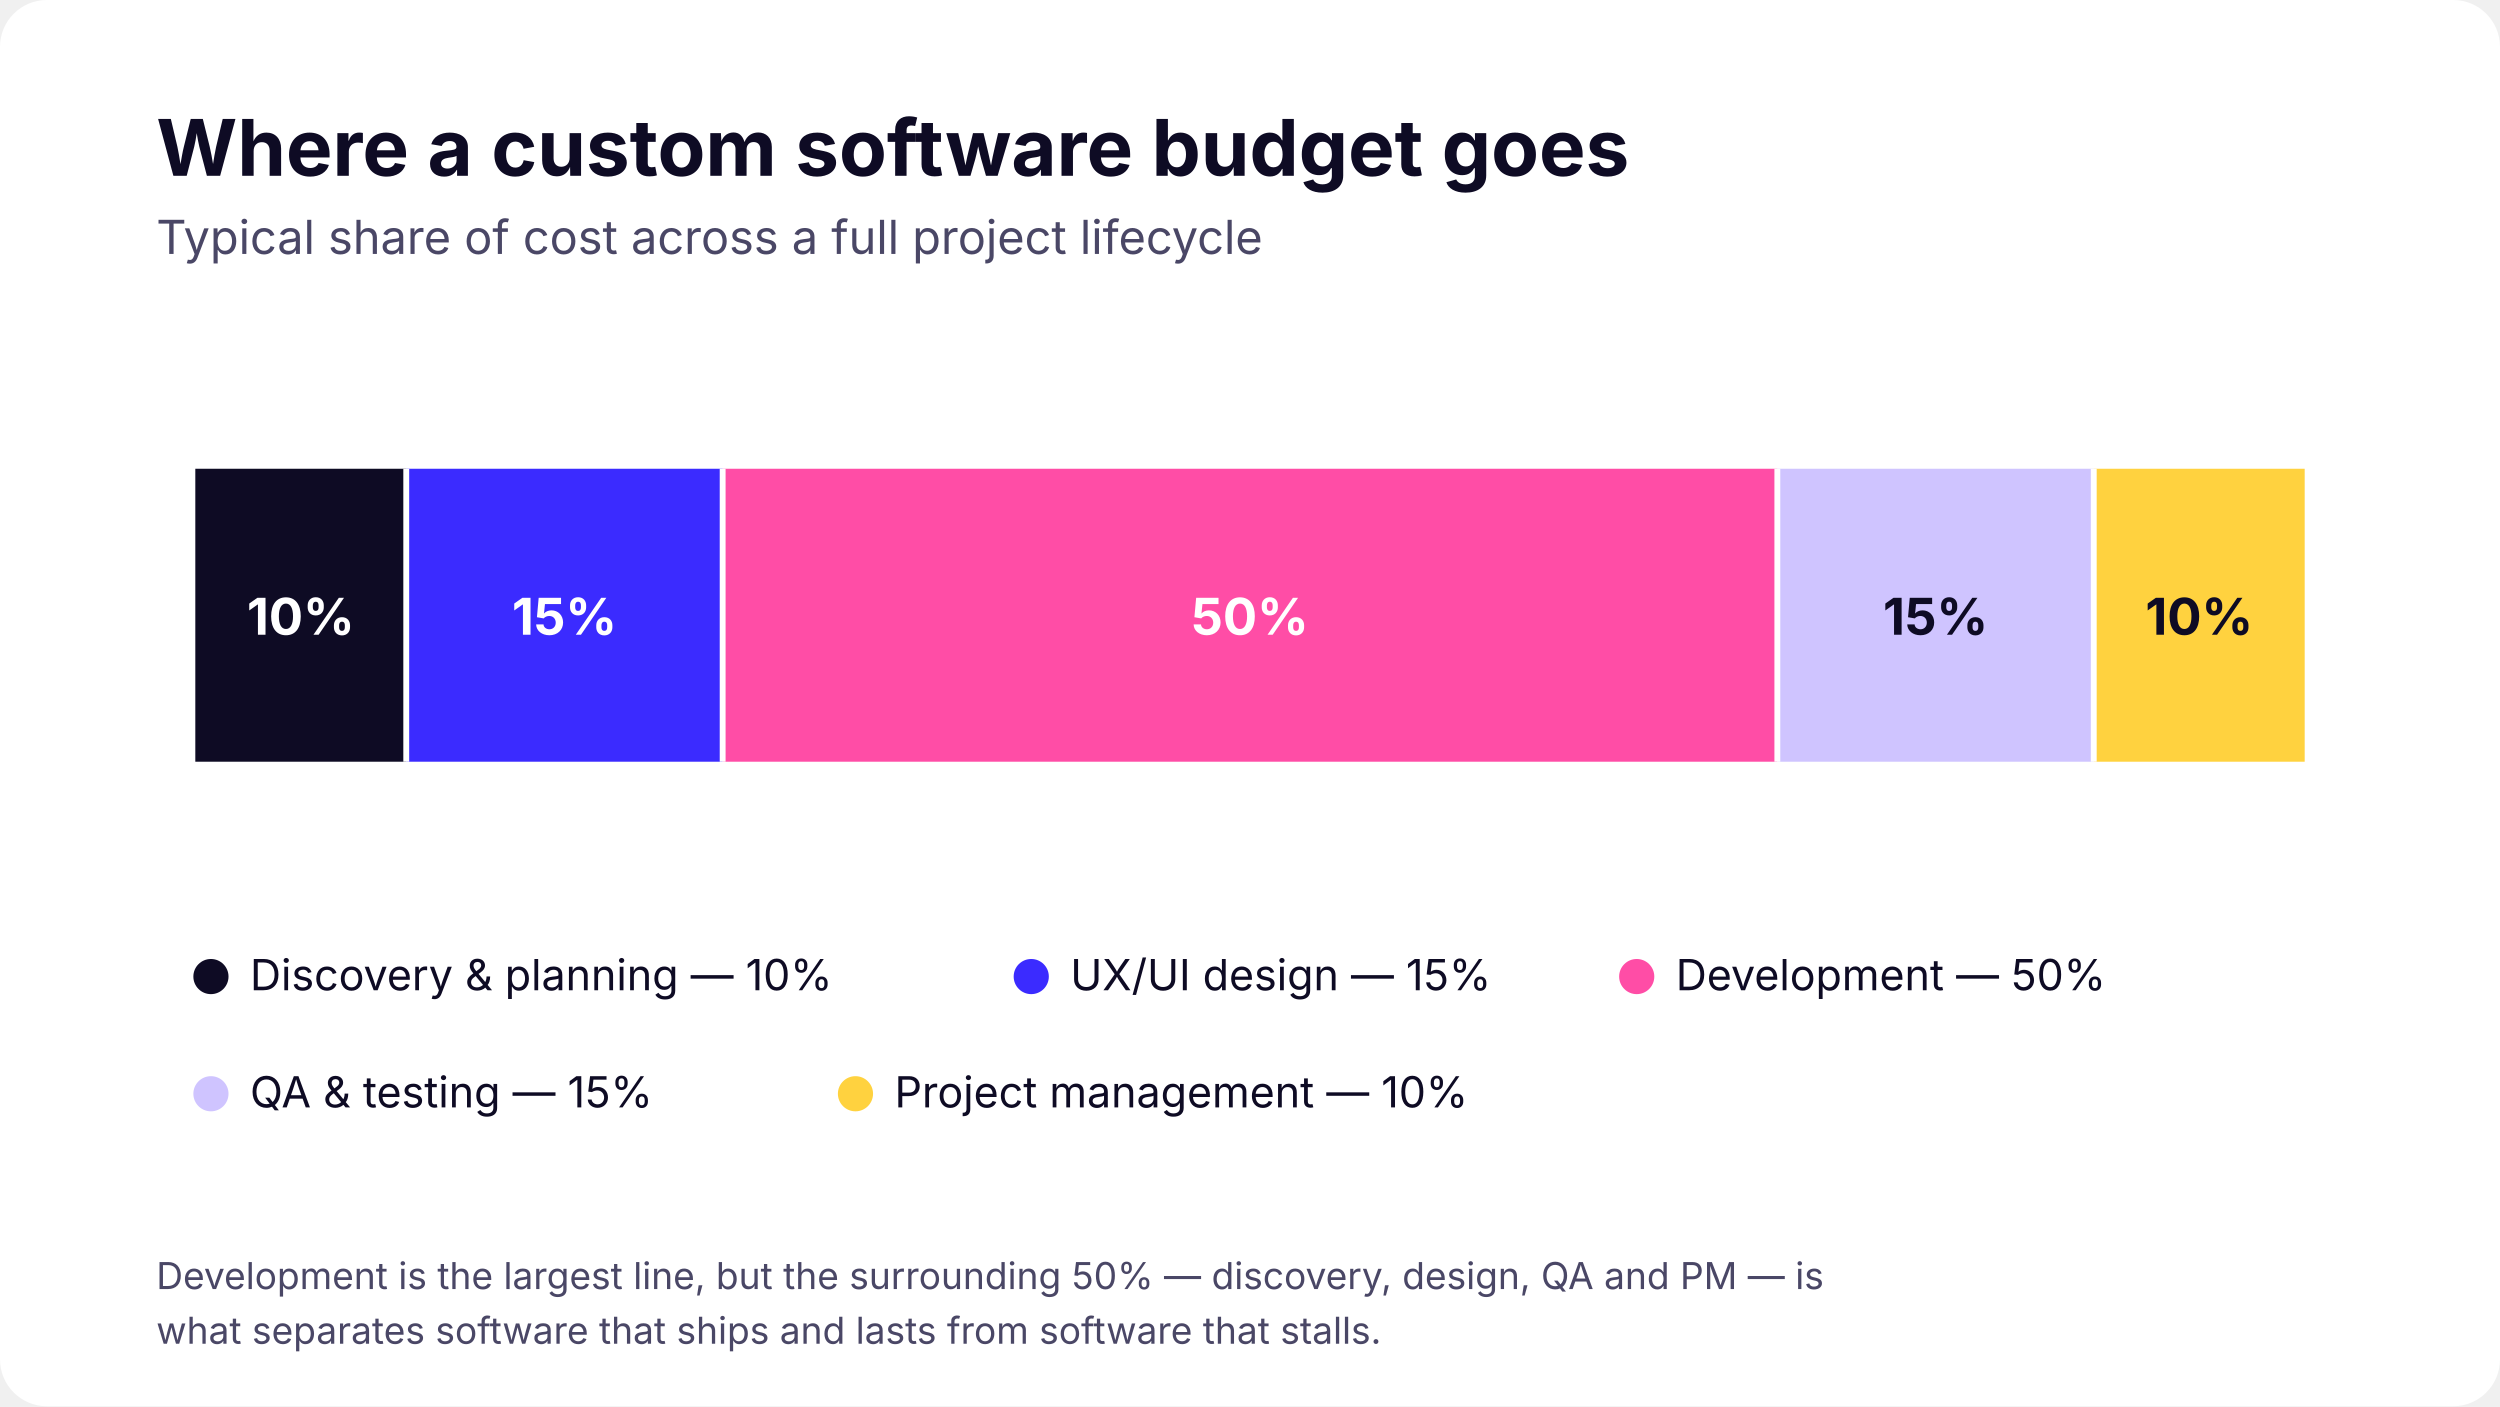
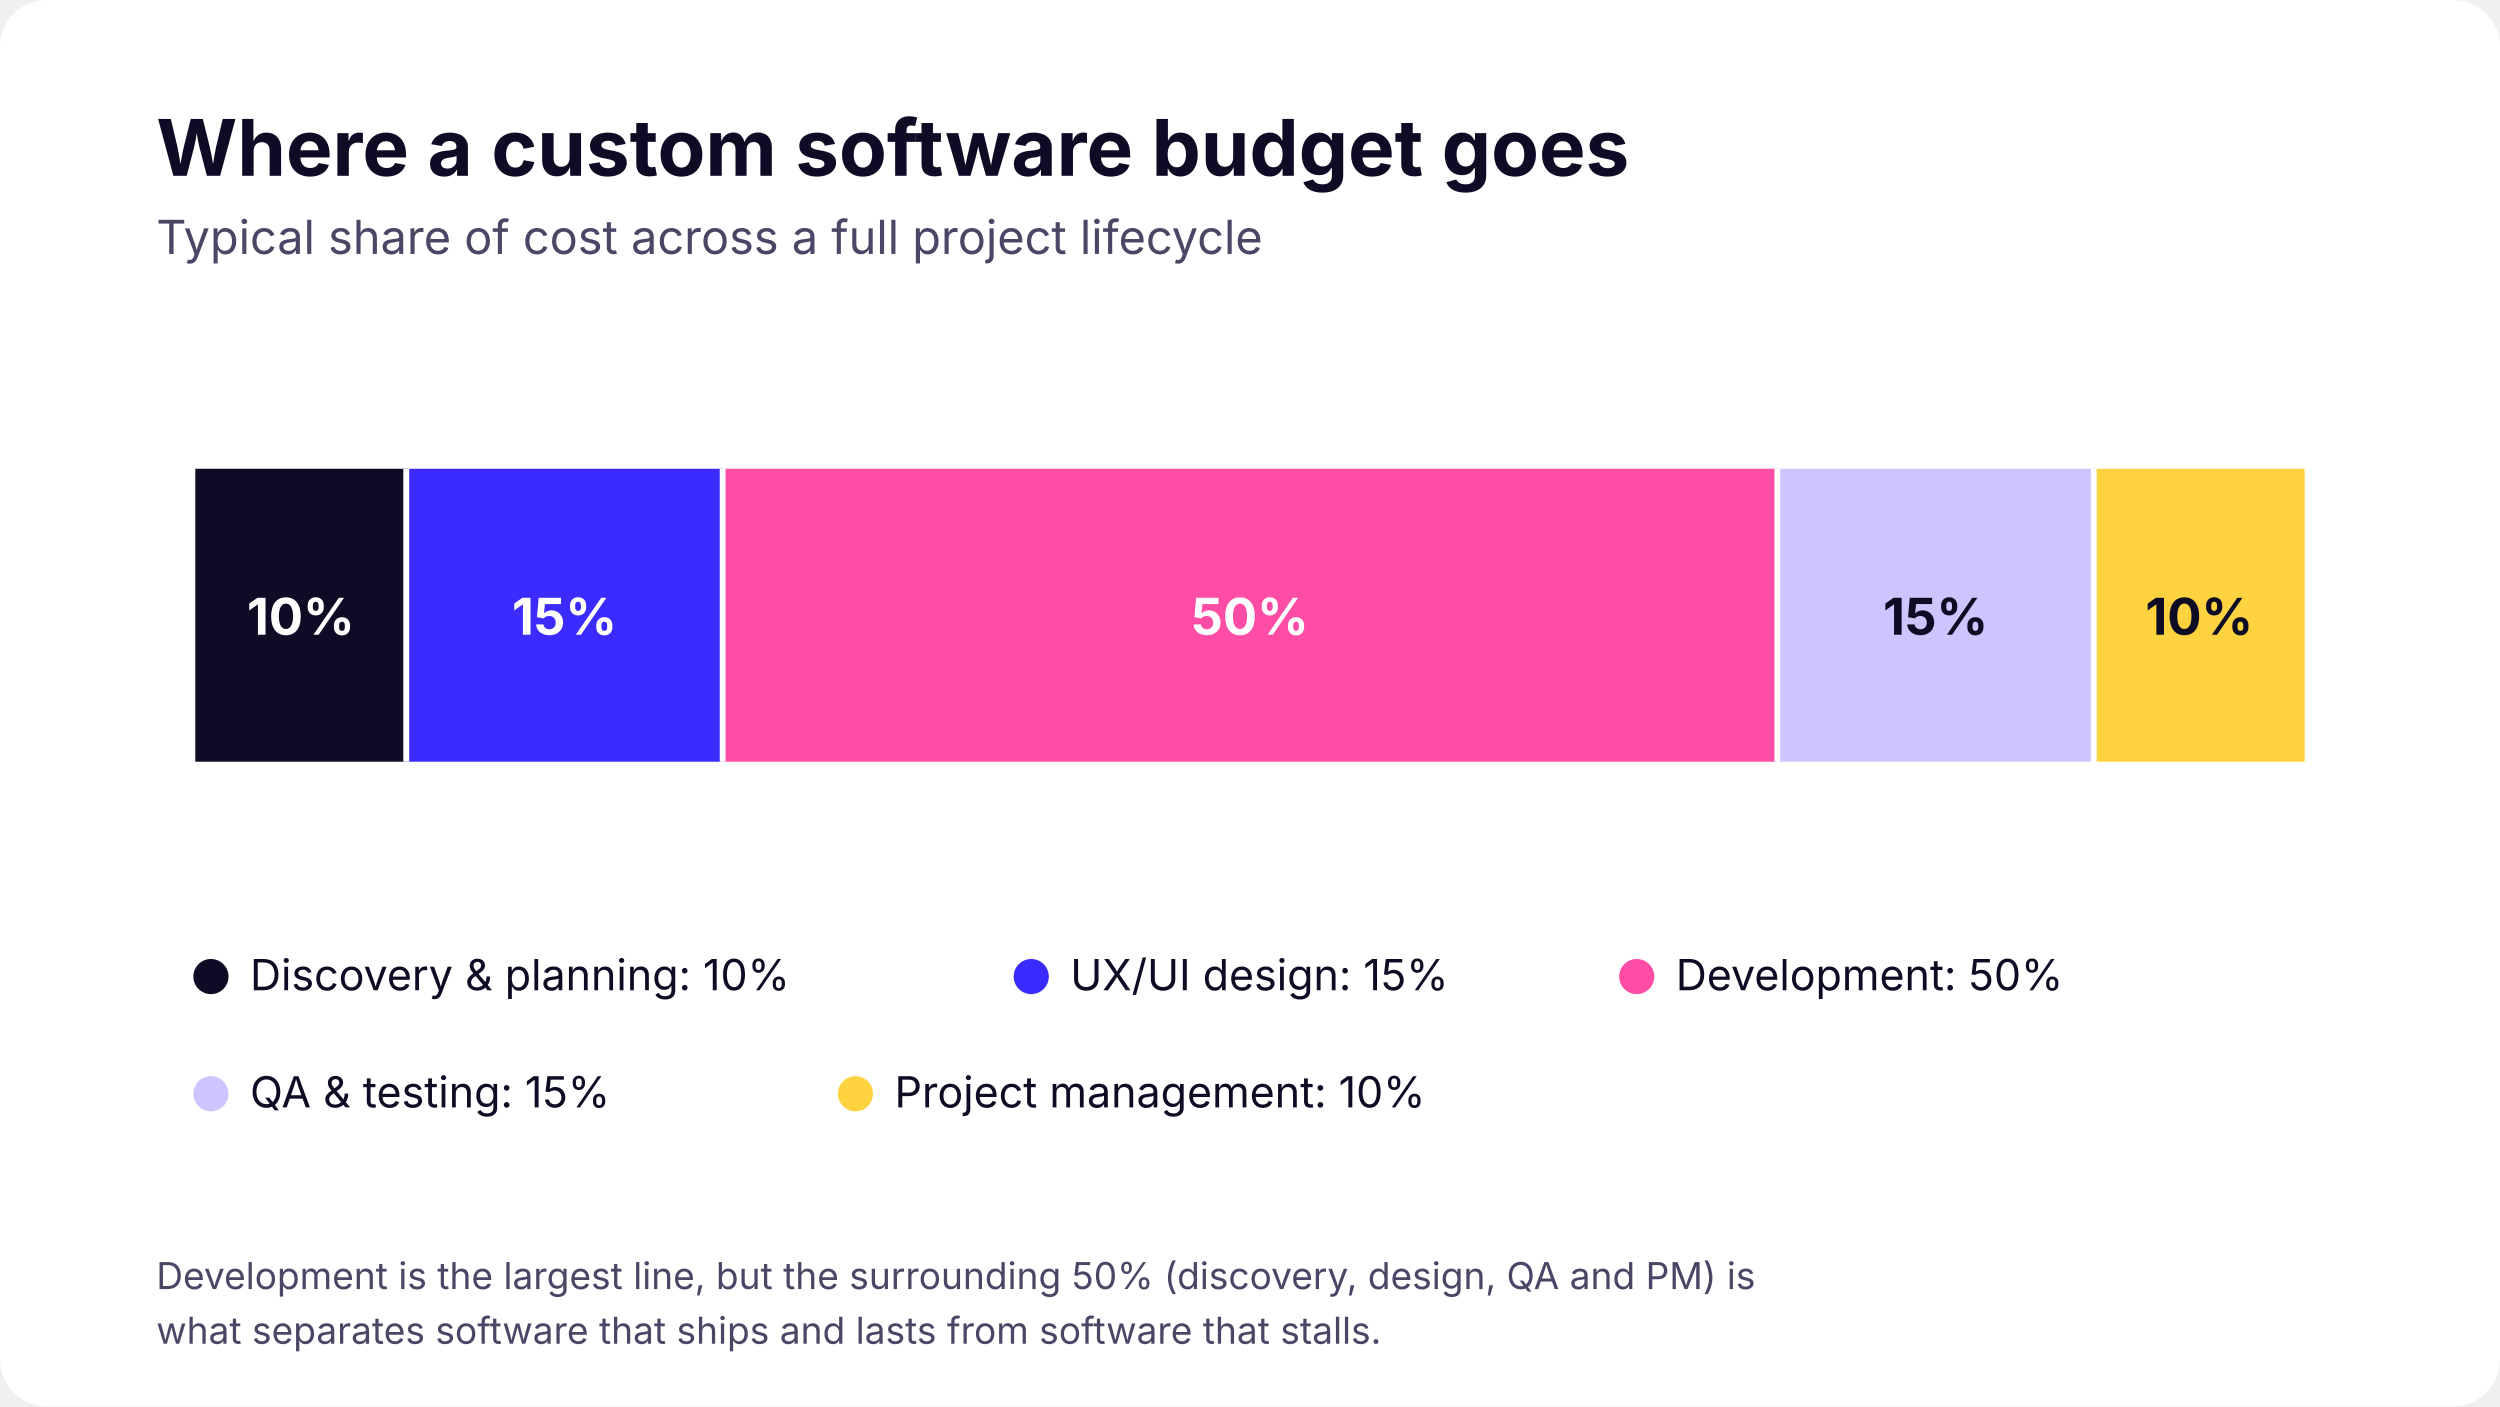
<svg xmlns="http://www.w3.org/2000/svg" viewBox="0 0 1280 720" font-family="Inter, Segoe UI, Helvetica, Arial, sans-serif">
  <rect width="1280" height="720" rx="24" fill="#ffffff" />
  <text x="80" y="90" font-size="40" font-weight="700" fill="#0e0b24">Where a custom software budget goes</text>
  <text x="80" y="130" font-size="24" fill="#4a4766">Typical share of cost across a full project lifecycle</text>
  <g>
    <rect x="100" y="240" width="108" height="150" fill="#0e0b24" />
    <rect x="208" y="240" width="162" height="150" fill="#3b2bff" />
    <rect x="370" y="240" width="540" height="150" fill="#ff4da6" />
    <rect x="910" y="240" width="162" height="150" fill="#cfc4ff" />
    <rect x="1072" y="240" width="108" height="150" fill="#ffd23f" />
  </g>
  <g stroke="#ffffff" stroke-width="3">
    <line x1="208" y1="240" x2="208" y2="390" />
    <line x1="370" y1="240" x2="370" y2="390" />
    <line x1="910" y1="240" x2="910" y2="390" />
    <line x1="1072" y1="240" x2="1072" y2="390" />
  </g>
  <g font-size="26" font-weight="700" text-anchor="middle">
    <text x="154" y="325" fill="#ffffff">10%</text>
    <text x="289" y="325" fill="#ffffff">15%</text>
    <text x="640" y="325" fill="#ffffff">50%</text>
    <text x="991" y="325" fill="#0e0b24">15%</text>
    <text x="1126" y="325" fill="#0e0b24">10%</text>
  </g>
  <g font-size="22" fill="#0e0b24">
    <circle cx="108" cy="500" r="9" fill="#0e0b24" />
-     <text x="128" y="507">Discovery &amp; planning — 10%</text>
+     <text x="128" y="507">Discovery &amp; planning: 10%</text>
    <circle cx="528" cy="500" r="9" fill="#3b2bff" />
-     <text x="548" y="507">UX/UI design — 15%</text>
+     <text x="548" y="507">UX/UI design: 15%</text>
    <circle cx="838" cy="500" r="9" fill="#ff4da6" />
-     <text x="858" y="507">Development — 50%</text>
+     <text x="858" y="507">Development: 50%</text>
    <circle cx="108" cy="560" r="9" fill="#cfc4ff" />
-     <text x="128" y="567">QA &amp; testing — 15%</text>
+     <text x="128" y="567">QA &amp; testing: 15%</text>
    <circle cx="438" cy="560" r="9" fill="#ffd23f" />
-     <text x="458" y="567">Project management — 10%</text>
+     <text x="458" y="567">Project management: 10%</text>
  </g>
-   <text x="80" y="660" font-size="19" fill="#4a4766">Development is the largest line, but the surrounding 50% — discovery, design, QA and PM — is</text>
+   <text x="80" y="660" font-size="19" fill="#4a4766">Development is the largest line, but the surrounding 50% (discovery, design, QA and PM) is</text>
  <text x="80" y="688" font-size="19" fill="#4a4766">what separates software that ships and lasts from software that stalls.</text>
</svg>
